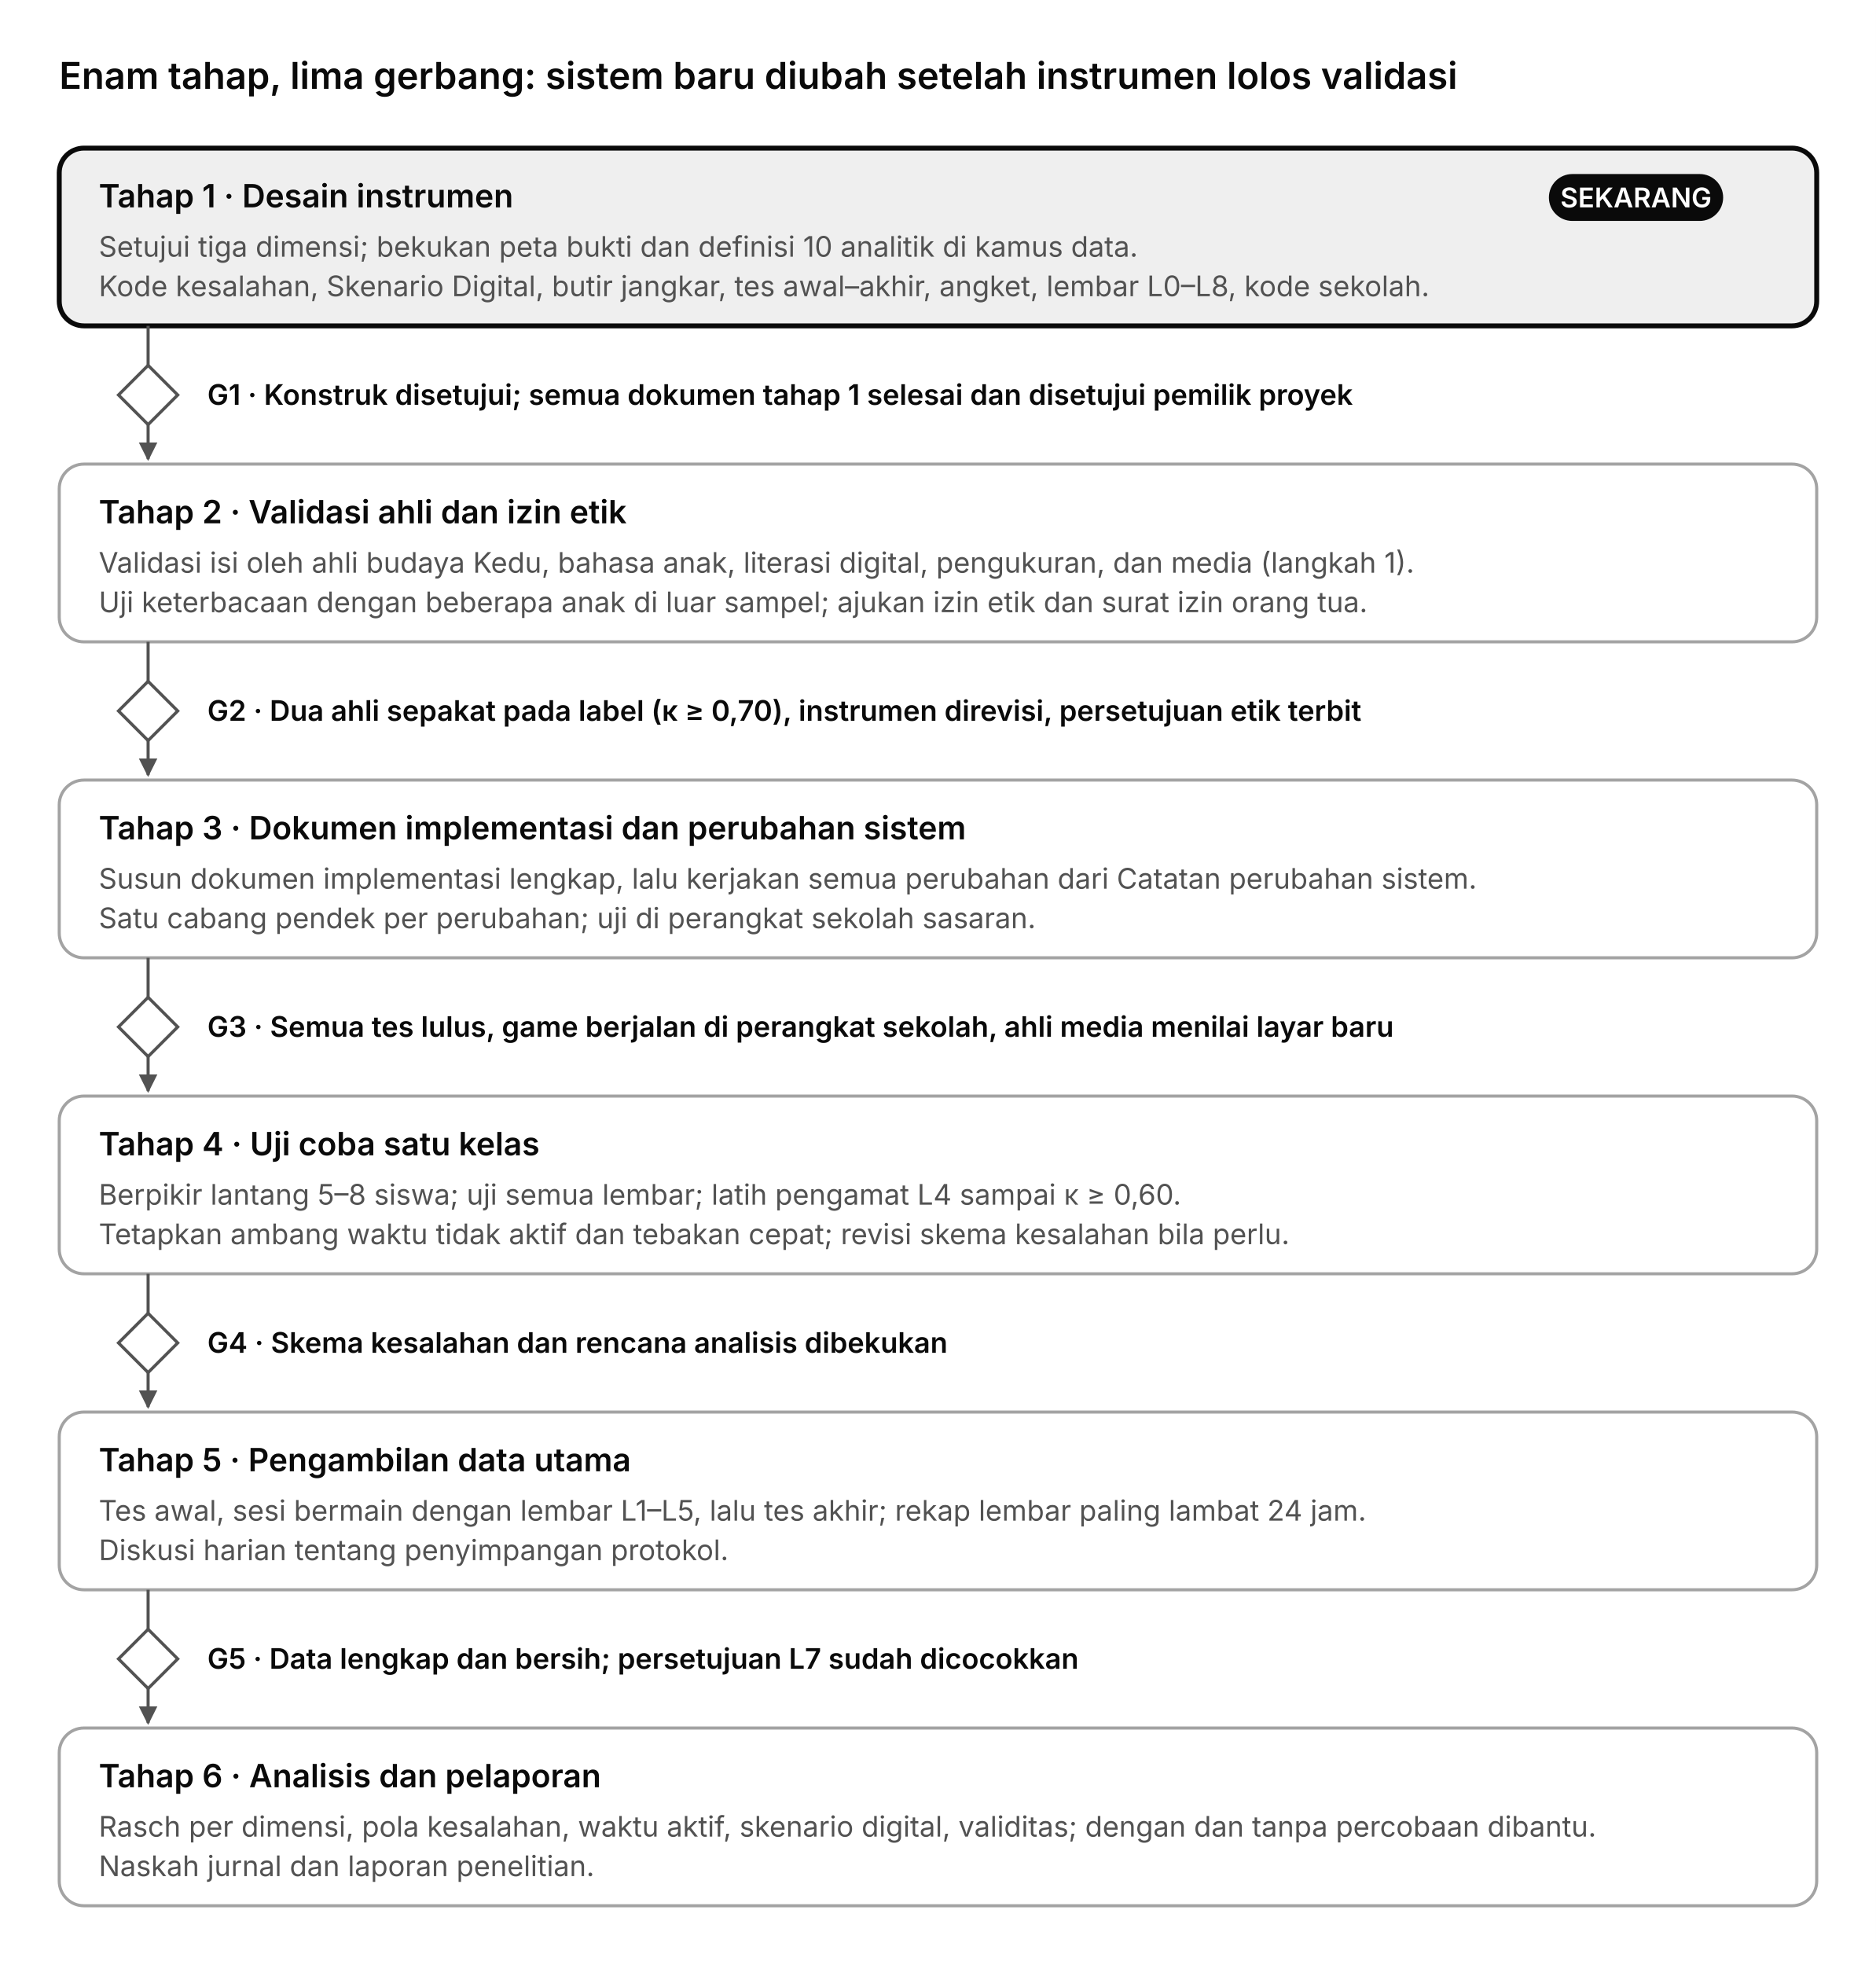
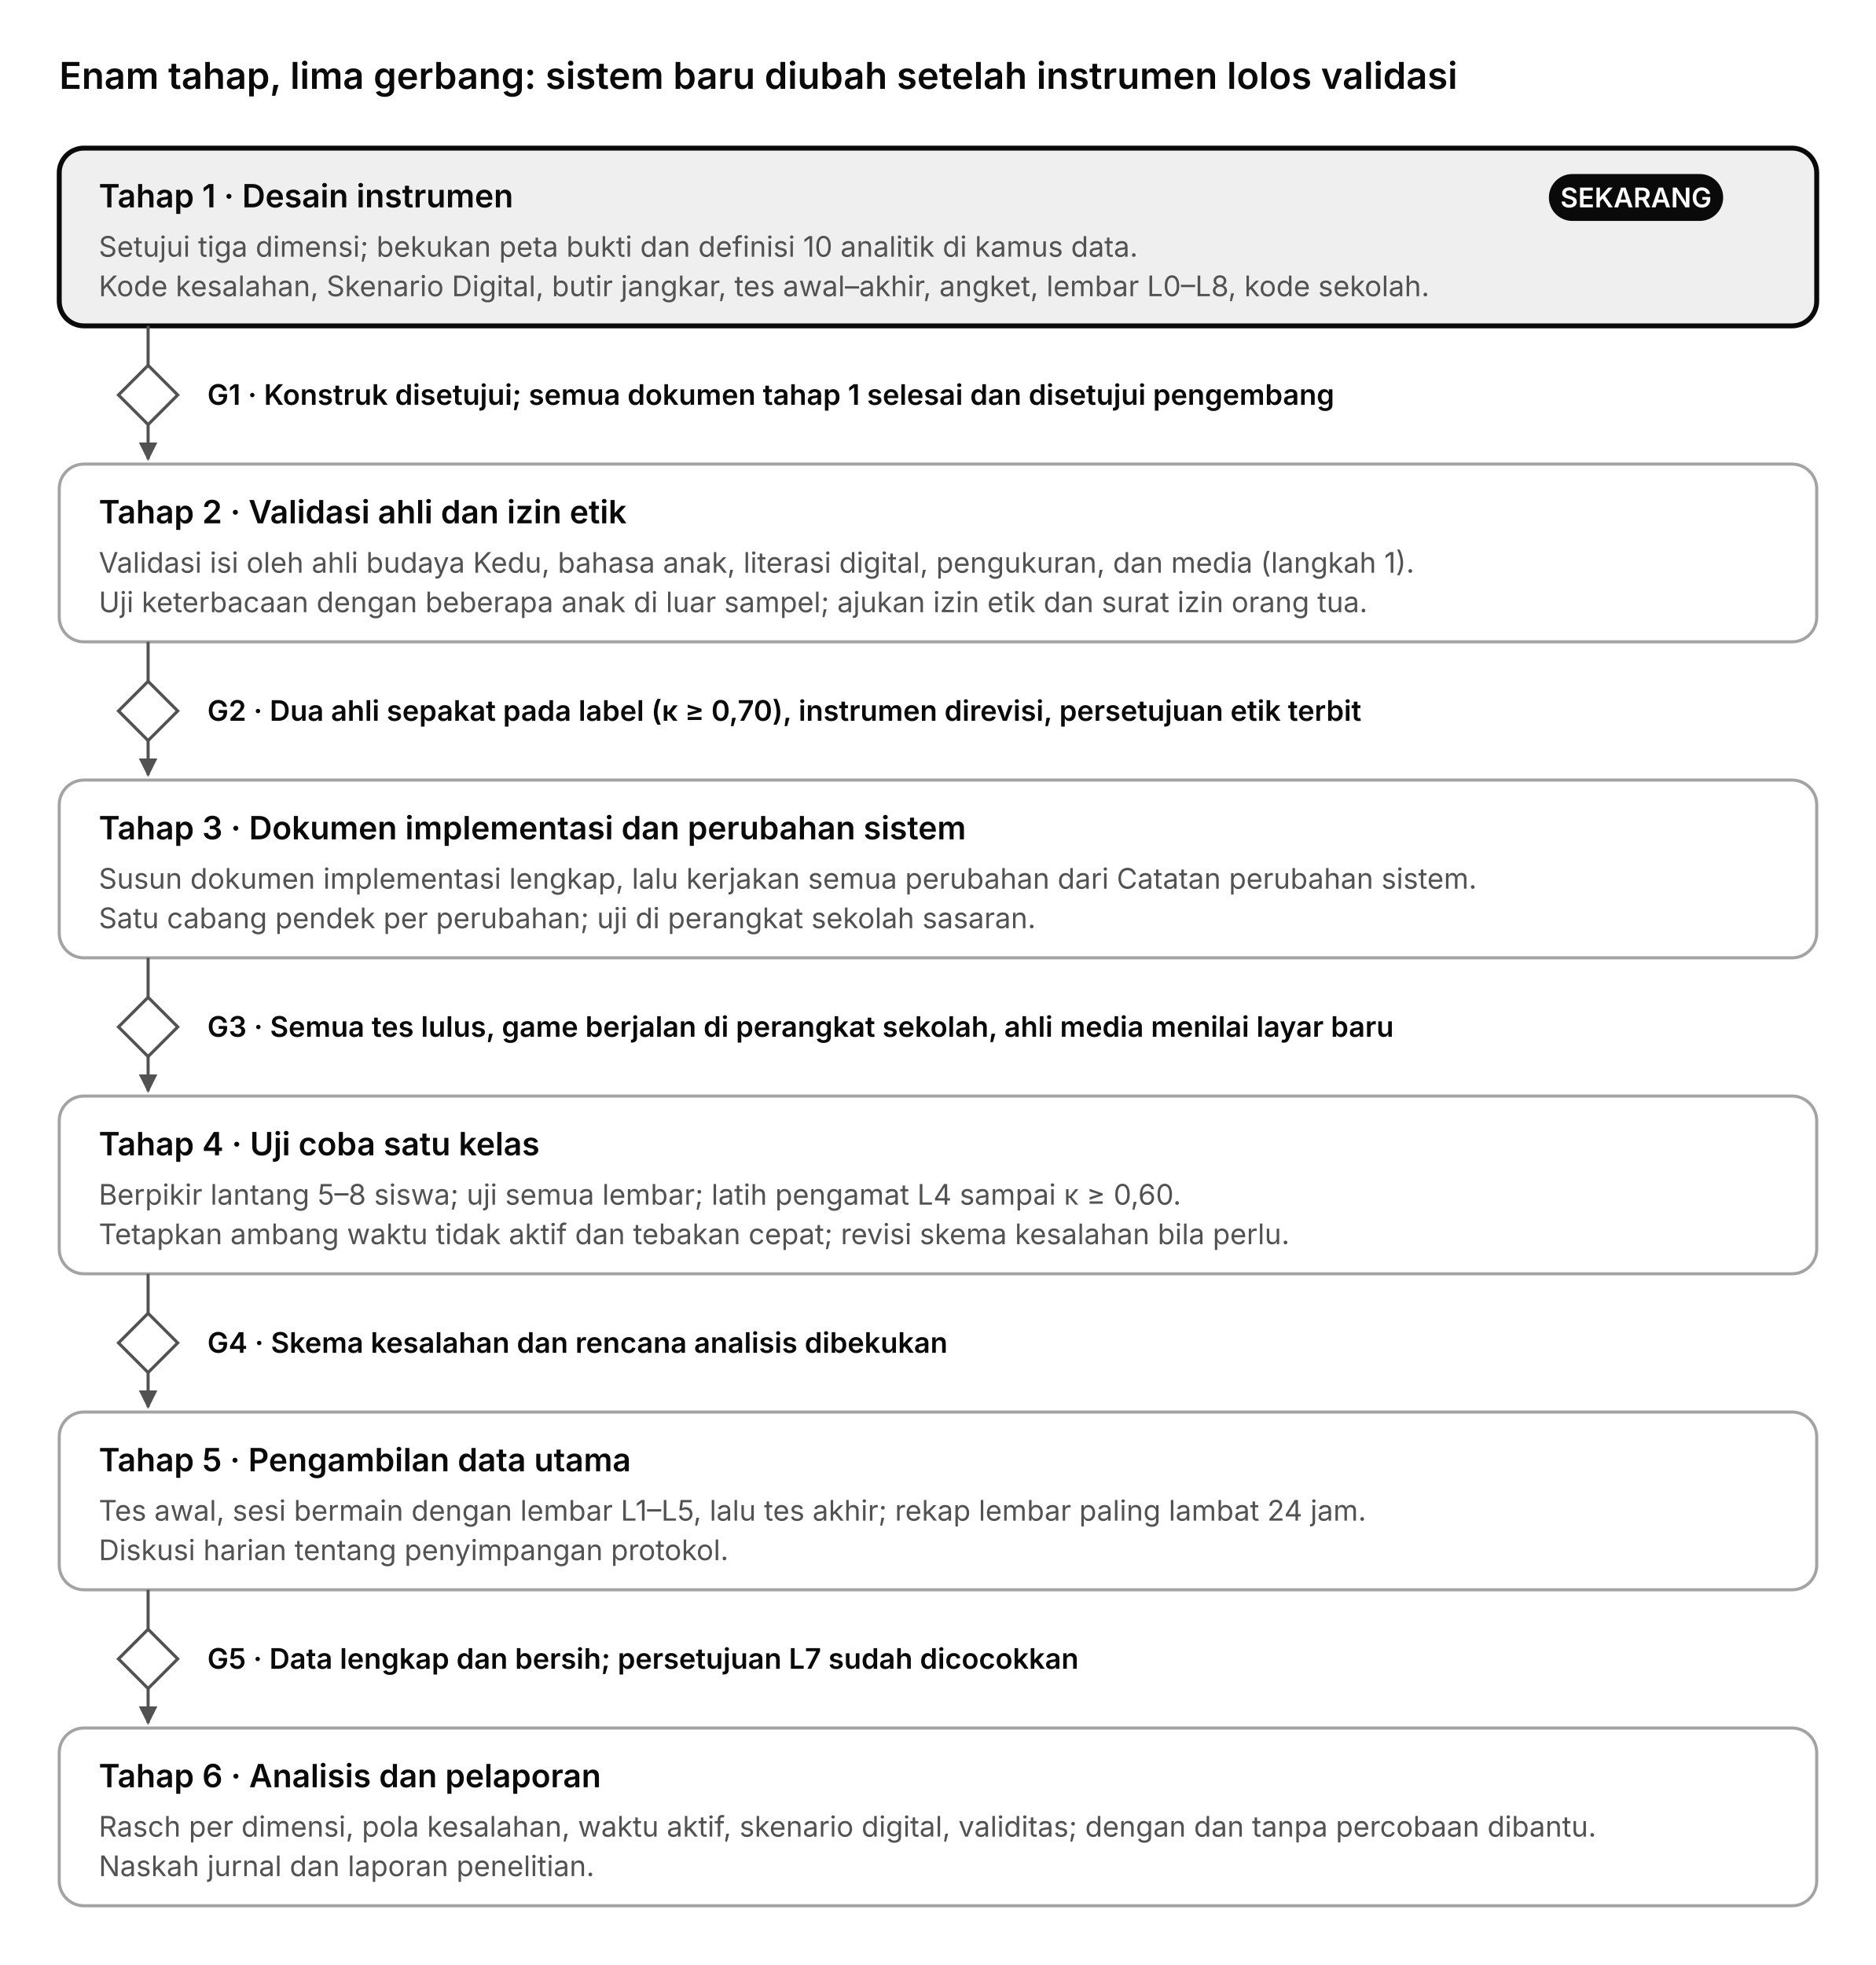
<svg xmlns="http://www.w3.org/2000/svg" viewBox="0 0 760 796" role="img" aria-label="Enam tahap, lima gerbang: sistem baru diubah setelah instrumen lolos validasi" font-family="Inter, 'Segoe UI', Roboto, Helvetica, Arial, sans-serif">
  <rect width="760" height="796" fill="#fff" />
  <defs>
    <marker id="road-arrow" viewBox="0 0 10 10" refX="9" refY="5" markerWidth="6" markerHeight="6" orient="auto-start-reverse">
      <path d="M0 0L10 5L0 10z" fill="#525252" />
    </marker>
  </defs>
  <text x="24" y="36" font-size="15" font-weight="600" fill="#0a0a0a" text-anchor="start">Enam tahap, lima gerbang: sistem baru diubah setelah instrumen lolos validasi</text>
  <rect x="24" y="60" width="712" height="72" rx="10" fill="#efefef" stroke="#0a0a0a" stroke-width="2" />
  <text x="40" y="84" font-size="13" font-weight="600" fill="#0a0a0a" text-anchor="start">Tahap 1 · Desain instrumen</text>
  <rect x="628" y="71" width="69.6" height="18" rx="9" fill="#0a0a0a" stroke="#0a0a0a" stroke-width="1" />
  <text x="662.8" y="84" font-size="11" font-weight="600" fill="#fff" text-anchor="middle">SEKARANG</text>
  <text x="40" y="104" font-size="11.5" font-weight="400" fill="#525252" text-anchor="start">Setujui tiga dimensi; bekukan peta bukti dan definisi 10 analitik di kamus data.</text>
  <text x="40" y="120" font-size="11.5" font-weight="400" fill="#525252" text-anchor="start">Kode kesalahan, Skenario Digital, butir jangkar, tes awal–akhir, angket, lembar L0–L8, kode sekolah.</text>
  <g fill="#fff" stroke="#525252" stroke-width="1.25">
    <path d="M60 132V148" fill="none" />
    <polygon points="60,148 72,160 60,172 48,160" />
    <path d="M60 172V186" fill="none" marker-end="url(#road-arrow)" />
  </g>
-   <text x="84" y="164" font-size="11.5" font-weight="600" fill="#0a0a0a" text-anchor="start">G1 · Konstruk disetujui; semua dokumen tahap 1 selesai dan disetujui pemilik proyek</text>
+   <text x="84" y="164" font-size="11.5" font-weight="600" fill="#0a0a0a" text-anchor="start">G1 · Konstruk disetujui; semua dokumen tahap 1 selesai dan disetujui pengembang</text>
  <rect x="24" y="188" width="712" height="72" rx="10" fill="#fff" stroke="#a3a3a3" stroke-width="1.25" />
  <text x="40" y="212" font-size="13" font-weight="600" fill="#0a0a0a" text-anchor="start">Tahap 2 · Validasi ahli dan izin etik</text>
  <text x="40" y="232" font-size="11.5" font-weight="400" fill="#525252" text-anchor="start">Validasi isi oleh ahli budaya Kedu, bahasa anak, literasi digital, pengukuran, dan media (langkah 1).</text>
  <text x="40" y="248" font-size="11.5" font-weight="400" fill="#525252" text-anchor="start">Uji keterbacaan dengan beberapa anak di luar sampel; ajukan izin etik dan surat izin orang tua.</text>
  <g fill="#fff" stroke="#525252" stroke-width="1.25">
    <path d="M60 260V276" fill="none" />
    <polygon points="60,276 72,288 60,300 48,288" />
    <path d="M60 300V314" fill="none" marker-end="url(#road-arrow)" />
  </g>
  <text x="84" y="292" font-size="11.5" font-weight="600" fill="#0a0a0a" text-anchor="start">G2 · Dua ahli sepakat pada label (κ ≥ 0,70), instrumen direvisi, persetujuan etik terbit</text>
  <rect x="24" y="316" width="712" height="72" rx="10" fill="#fff" stroke="#a3a3a3" stroke-width="1.25" />
  <text x="40" y="340" font-size="13" font-weight="600" fill="#0a0a0a" text-anchor="start">Tahap 3 · Dokumen implementasi dan perubahan sistem</text>
  <text x="40" y="360" font-size="11.5" font-weight="400" fill="#525252" text-anchor="start">Susun dokumen implementasi lengkap, lalu kerjakan semua perubahan dari Catatan perubahan sistem.</text>
  <text x="40" y="376" font-size="11.5" font-weight="400" fill="#525252" text-anchor="start">Satu cabang pendek per perubahan; uji di perangkat sekolah sasaran.</text>
  <g fill="#fff" stroke="#525252" stroke-width="1.25">
    <path d="M60 388V404" fill="none" />
    <polygon points="60,404 72,416 60,428 48,416" />
    <path d="M60 428V442" fill="none" marker-end="url(#road-arrow)" />
  </g>
  <text x="84" y="420" font-size="11.5" font-weight="600" fill="#0a0a0a" text-anchor="start">G3 · Semua tes lulus, game berjalan di perangkat sekolah, ahli media menilai layar baru</text>
  <rect x="24" y="444" width="712" height="72" rx="10" fill="#fff" stroke="#a3a3a3" stroke-width="1.25" />
  <text x="40" y="468" font-size="13" font-weight="600" fill="#0a0a0a" text-anchor="start">Tahap 4 · Uji coba satu kelas</text>
  <text x="40" y="488" font-size="11.5" font-weight="400" fill="#525252" text-anchor="start">Berpikir lantang 5–8 siswa; uji semua lembar; latih pengamat L4 sampai κ ≥ 0,60.</text>
  <text x="40" y="504" font-size="11.5" font-weight="400" fill="#525252" text-anchor="start">Tetapkan ambang waktu tidak aktif dan tebakan cepat; revisi skema kesalahan bila perlu.</text>
  <g fill="#fff" stroke="#525252" stroke-width="1.25">
    <path d="M60 516V532" fill="none" />
    <polygon points="60,532 72,544 60,556 48,544" />
    <path d="M60 556V570" fill="none" marker-end="url(#road-arrow)" />
  </g>
  <text x="84" y="548" font-size="11.5" font-weight="600" fill="#0a0a0a" text-anchor="start">G4 · Skema kesalahan dan rencana analisis dibekukan</text>
  <rect x="24" y="572" width="712" height="72" rx="10" fill="#fff" stroke="#a3a3a3" stroke-width="1.25" />
  <text x="40" y="596" font-size="13" font-weight="600" fill="#0a0a0a" text-anchor="start">Tahap 5 · Pengambilan data utama</text>
  <text x="40" y="616" font-size="11.5" font-weight="400" fill="#525252" text-anchor="start">Tes awal, sesi bermain dengan lembar L1–L5, lalu tes akhir; rekap lembar paling lambat 24 jam.</text>
  <text x="40" y="632" font-size="11.5" font-weight="400" fill="#525252" text-anchor="start">Diskusi harian tentang penyimpangan protokol.</text>
  <g fill="#fff" stroke="#525252" stroke-width="1.25">
    <path d="M60 644V660" fill="none" />
    <polygon points="60,660 72,672 60,684 48,672" />
    <path d="M60 684V698" fill="none" marker-end="url(#road-arrow)" />
  </g>
  <text x="84" y="676" font-size="11.5" font-weight="600" fill="#0a0a0a" text-anchor="start">G5 · Data lengkap dan bersih; persetujuan L7 sudah dicocokkan</text>
  <rect x="24" y="700" width="712" height="72" rx="10" fill="#fff" stroke="#a3a3a3" stroke-width="1.25" />
  <text x="40" y="724" font-size="13" font-weight="600" fill="#0a0a0a" text-anchor="start">Tahap 6 · Analisis dan pelaporan</text>
  <text x="40" y="744" font-size="11.5" font-weight="400" fill="#525252" text-anchor="start">Rasch per dimensi, pola kesalahan, waktu aktif, skenario digital, validitas; dengan dan tanpa percobaan dibantu.</text>
  <text x="40" y="760" font-size="11.5" font-weight="400" fill="#525252" text-anchor="start">Naskah jurnal dan laporan penelitian.</text>
</svg>
